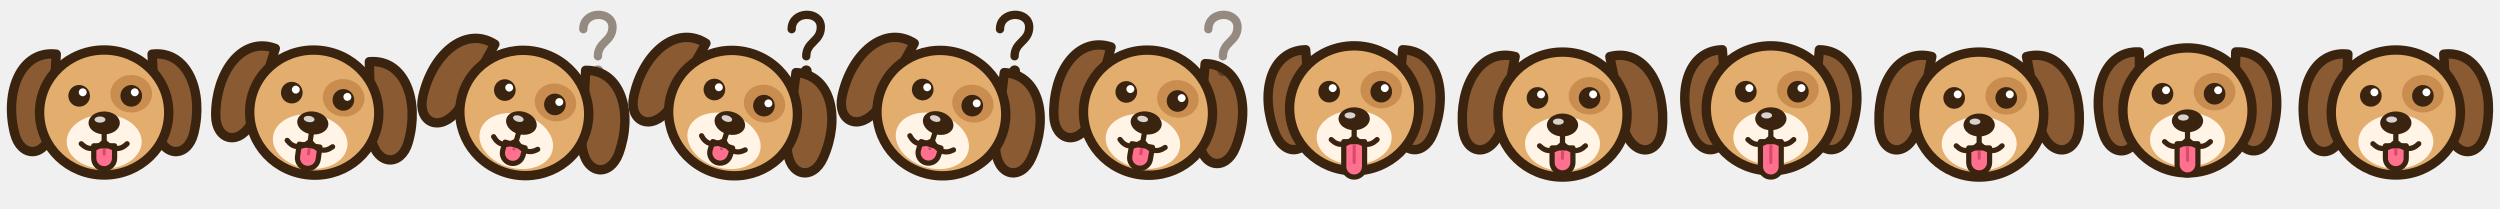
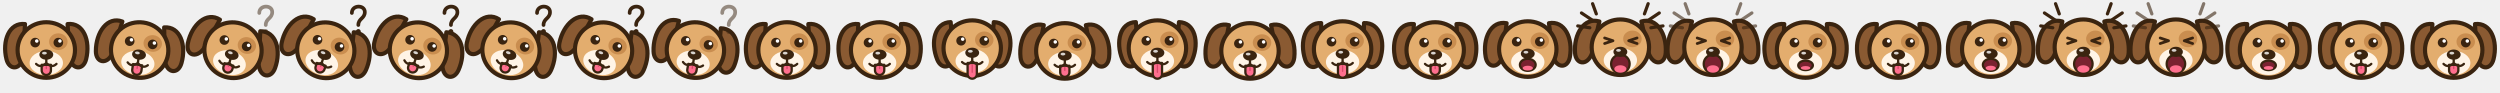
- <svg xmlns="http://www.w3.org/2000/svg" viewBox="0 0 1200 100" width="1200" height="100">
+ <svg xmlns="http://www.w3.org/2000/svg" viewBox="0 0 2700 100" width="2700" height="100">
  <g transform="translate(0 0)">
    <g transform="translate(0 0) rotate(0 50 60)">
      <path d="M27 26C10 24 2 44 7 64C10 76 22 76 25 62Z" fill="#8a5a32" stroke="#3a2410" stroke-width="4.5" stroke-linejoin="round" transform="rotate(0 26 28)" />
      <path d="M73 26C90 24 98 44 93 64C90 76 78 76 75 62Z" fill="#8a5a32" stroke="#3a2410" stroke-width="4.5" stroke-linejoin="round" transform="rotate(0 74 28)" />
      <ellipse cx="50" cy="54" rx="31" ry="30" fill="#e3ad6e" stroke="#3a2410" stroke-width="4.5" />
      <ellipse cx="63" cy="45" rx="10" ry="9" fill="#c98d4f" />
      <ellipse cx="50" cy="68" rx="18" ry="13" fill="#fff4e6" />
      <circle cx="38" cy="46" r="5.2" fill="#3a2410" />
      <circle cx="39.7" cy="44.3" r="1.9" fill="#fff" />
      <circle cx="63" cy="46" r="5.2" fill="#3a2410" />
      <circle cx="64.7" cy="44.3" r="1.9" fill="#fff" />
      <path d="M45 70H55V76A5 5 0 0 1 45 76Z" fill="#ff6f8e" stroke="#3a2410" stroke-width="2.5" stroke-linejoin="round" />
      <path d="M50 72V74" stroke="#d94a6a" stroke-width="1.5" stroke-linecap="round" />
      <path d="M50 63V68M50 68Q44 74 39 69M50 68Q56 74 61 69" fill="none" stroke="#3a2410" stroke-width="2.5" stroke-linecap="round" />
      <ellipse cx="50" cy="59" rx="7.5" ry="5.5" fill="#3a2410" />
      <ellipse cx="48" cy="57.4" rx="2.6" ry="1.5" fill="#fff" opacity="0.8" />
    </g>
  </g>
  <g transform="translate(100 0)">
    <g transform="translate(0 0) rotate(8 50 60)">
      <path d="M27 26C10 24 2 44 7 64C10 76 22 76 25 62Z" fill="#8a5a32" stroke="#3a2410" stroke-width="4.5" stroke-linejoin="round" transform="rotate(6 26 28)" />
      <path d="M73 26C90 24 98 44 93 64C90 76 78 76 75 62Z" fill="#8a5a32" stroke="#3a2410" stroke-width="4.5" stroke-linejoin="round" transform="rotate(-6 74 28)" />
      <ellipse cx="50" cy="54" rx="31" ry="30" fill="#e3ad6e" stroke="#3a2410" stroke-width="4.5" />
      <ellipse cx="63" cy="45" rx="10" ry="9" fill="#c98d4f" />
      <ellipse cx="50" cy="68" rx="18" ry="13" fill="#fff4e6" />
      <circle cx="38" cy="46" r="5.2" fill="#3a2410" />
      <circle cx="39.7" cy="44.3" r="1.9" fill="#fff" />
      <circle cx="63" cy="46" r="5.2" fill="#3a2410" />
      <circle cx="64.7" cy="44.3" r="1.9" fill="#fff" />
      <path d="M45 70H55V76A5 5 0 0 1 45 76Z" fill="#ff6f8e" stroke="#3a2410" stroke-width="2.5" stroke-linejoin="round" />
      <path d="M50 72V74" stroke="#d94a6a" stroke-width="1.5" stroke-linecap="round" />
      <path d="M50 63V68M50 68Q44 74 39 69M50 68Q56 74 61 69" fill="none" stroke="#3a2410" stroke-width="2.5" stroke-linecap="round" />
      <ellipse cx="50" cy="59" rx="7.5" ry="5.5" fill="#3a2410" />
      <ellipse cx="48" cy="57.4" rx="2.6" ry="1.5" fill="#fff" opacity="0.8" />
    </g>
  </g>
  <g transform="translate(200 0)">
    <g transform="translate(0 0) rotate(16 50 60)">
      <path d="M27 26C10 24 2 44 7 64C10 76 22 76 25 62Z" fill="#8a5a32" stroke="#3a2410" stroke-width="4.5" stroke-linejoin="round" transform="rotate(10 26 28)" />
      <path d="M73 26C90 24 98 44 93 64C90 76 78 76 75 62Z" fill="#8a5a32" stroke="#3a2410" stroke-width="4.5" stroke-linejoin="round" transform="rotate(-10 74 28)" />
      <ellipse cx="50" cy="54" rx="31" ry="30" fill="#e3ad6e" stroke="#3a2410" stroke-width="4.5" />
      <ellipse cx="63" cy="45" rx="10" ry="9" fill="#c98d4f" />
      <ellipse cx="50" cy="68" rx="18" ry="13" fill="#fff4e6" />
      <circle cx="38" cy="46" r="5.2" fill="#3a2410" />
      <circle cx="39.7" cy="44.3" r="1.9" fill="#fff" />
      <circle cx="63" cy="46" r="5.2" fill="#3a2410" />
      <circle cx="64.7" cy="44.3" r="1.9" fill="#fff" />
      <path d="M45 70H55V74A5 5 0 0 1 45 74Z" fill="#ff6f8e" stroke="#3a2410" stroke-width="2.5" stroke-linejoin="round" />
      <path d="M50 72V72" stroke="#d94a6a" stroke-width="1.5" stroke-linecap="round" />
      <path d="M50 63V68M50 68Q44 74 39 69M50 68Q56 74 61 69" fill="none" stroke="#3a2410" stroke-width="2.5" stroke-linecap="round" />
      <ellipse cx="50" cy="59" rx="7.5" ry="5.5" fill="#3a2410" />
      <ellipse cx="48" cy="57.4" rx="2.6" ry="1.5" fill="#fff" opacity="0.8" />
    </g>
    <g opacity="0.5" fill="none" stroke="#3a2410" stroke-width="4" stroke-linecap="round">
      <path d="M80 14C80 5 94 5 94 13C94 20 87 20 87 27" />
    </g>
    <circle cx="87" cy="34" r="2.6" fill="#3a2410" opacity="0.5" />
  </g>
  <g transform="translate(300 0)">
    <g transform="translate(0 0) rotate(18 50 60)">
      <path d="M27 26C10 24 2 44 7 64C10 76 22 76 25 62Z" fill="#8a5a32" stroke="#3a2410" stroke-width="4.5" stroke-linejoin="round" transform="rotate(8 26 28)" />
      <path d="M73 26C90 24 98 44 93 64C90 76 78 76 75 62Z" fill="#8a5a32" stroke="#3a2410" stroke-width="4.5" stroke-linejoin="round" transform="rotate(-8 74 28)" />
      <ellipse cx="50" cy="54" rx="31" ry="30" fill="#e3ad6e" stroke="#3a2410" stroke-width="4.5" />
      <ellipse cx="63" cy="45" rx="10" ry="9" fill="#c98d4f" />
      <ellipse cx="50" cy="68" rx="18" ry="13" fill="#fff4e6" />
      <circle cx="38" cy="46" r="5.2" fill="#3a2410" />
      <circle cx="39.7" cy="44.3" r="1.9" fill="#fff" />
      <circle cx="63" cy="46" r="5.2" fill="#3a2410" />
      <circle cx="64.7" cy="44.3" r="1.9" fill="#fff" />
      <path d="M45 70H55V74A5 5 0 0 1 45 74Z" fill="#ff6f8e" stroke="#3a2410" stroke-width="2.5" stroke-linejoin="round" />
      <path d="M50 72V72" stroke="#d94a6a" stroke-width="1.5" stroke-linecap="round" />
      <path d="M50 63V68M50 68Q44 74 39 69M50 68Q56 74 61 69" fill="none" stroke="#3a2410" stroke-width="2.5" stroke-linecap="round" />
      <ellipse cx="50" cy="59" rx="7.5" ry="5.5" fill="#3a2410" />
      <ellipse cx="48" cy="57.4" rx="2.6" ry="1.5" fill="#fff" opacity="0.8" />
    </g>
    <g opacity="1" fill="none" stroke="#3a2410" stroke-width="4" stroke-linecap="round">
      <path d="M80 14C80 5 94 5 94 13C94 20 87 20 87 27" />
    </g>
    <circle cx="87" cy="34" r="2.6" fill="#3a2410" opacity="1" />
  </g>
  <g transform="translate(400 0)">
    <g transform="translate(0 0) rotate(18 50 60)">
      <path d="M27 26C10 24 2 44 7 64C10 76 22 76 25 62Z" fill="#8a5a32" stroke="#3a2410" stroke-width="4.5" stroke-linejoin="round" transform="rotate(8 26 28)" />
      <path d="M73 26C90 24 98 44 93 64C90 76 78 76 75 62Z" fill="#8a5a32" stroke="#3a2410" stroke-width="4.5" stroke-linejoin="round" transform="rotate(-8 74 28)" />
      <ellipse cx="50" cy="54" rx="31" ry="30" fill="#e3ad6e" stroke="#3a2410" stroke-width="4.5" />
      <ellipse cx="63" cy="45" rx="10" ry="9" fill="#c98d4f" />
      <ellipse cx="50" cy="68" rx="18" ry="13" fill="#fff4e6" />
      <circle cx="38" cy="46" r="5.2" fill="#3a2410" />
      <circle cx="39.7" cy="44.3" r="1.9" fill="#fff" />
      <circle cx="63" cy="46" r="5.2" fill="#3a2410" />
      <circle cx="64.7" cy="44.3" r="1.9" fill="#fff" />
      <path d="M45 70H55V74A5 5 0 0 1 45 74Z" fill="#ff6f8e" stroke="#3a2410" stroke-width="2.5" stroke-linejoin="round" />
      <path d="M50 72V72" stroke="#d94a6a" stroke-width="1.5" stroke-linecap="round" />
      <path d="M50 63V68M50 68Q44 74 39 69M50 68Q56 74 61 69" fill="none" stroke="#3a2410" stroke-width="2.5" stroke-linecap="round" />
      <ellipse cx="50" cy="59" rx="7.5" ry="5.5" fill="#3a2410" />
      <ellipse cx="48" cy="57.4" rx="2.6" ry="1.5" fill="#fff" opacity="0.8" />
    </g>
    <g opacity="1" fill="none" stroke="#3a2410" stroke-width="4" stroke-linecap="round">
      <path d="M80 14C80 5 94 5 94 13C94 20 87 20 87 27" />
    </g>
    <circle cx="87" cy="34" r="2.6" fill="#3a2410" opacity="1" />
  </g>
  <g transform="translate(500 0)">
+     <g transform="translate(0 0) rotate(18 50 60)">
+       <path d="M27 26C10 24 2 44 7 64C10 76 22 76 25 62Z" fill="#8a5a32" stroke="#3a2410" stroke-width="4.5" stroke-linejoin="round" transform="rotate(8 26 28)" />
+       <path d="M73 26C90 24 98 44 93 64C90 76 78 76 75 62Z" fill="#8a5a32" stroke="#3a2410" stroke-width="4.5" stroke-linejoin="round" transform="rotate(-8 74 28)" />
+       <ellipse cx="50" cy="54" rx="31" ry="30" fill="#e3ad6e" stroke="#3a2410" stroke-width="4.5" />
+       <ellipse cx="63" cy="45" rx="10" ry="9" fill="#c98d4f" />
+       <ellipse cx="50" cy="68" rx="18" ry="13" fill="#fff4e6" />
+       <circle cx="38" cy="46" r="5.2" fill="#3a2410" />
+       <circle cx="39.7" cy="44.3" r="1.9" fill="#fff" />
+       <circle cx="63" cy="46" r="5.2" fill="#3a2410" />
+       <circle cx="64.7" cy="44.3" r="1.9" fill="#fff" />
+       <path d="M45 70H55V74A5 5 0 0 1 45 74Z" fill="#ff6f8e" stroke="#3a2410" stroke-width="2.5" stroke-linejoin="round" />
+       <path d="M50 72V72" stroke="#d94a6a" stroke-width="1.5" stroke-linecap="round" />
+       <path d="M50 63V68M50 68Q44 74 39 69M50 68Q56 74 61 69" fill="none" stroke="#3a2410" stroke-width="2.5" stroke-linecap="round" />
+       <ellipse cx="50" cy="59" rx="7.5" ry="5.5" fill="#3a2410" />
+       <ellipse cx="48" cy="57.4" rx="2.6" ry="1.5" fill="#fff" opacity="0.8" />
+     </g>
+     <g opacity="1" fill="none" stroke="#3a2410" stroke-width="4" stroke-linecap="round">
+       <path d="M80 14C80 5 94 5 94 13C94 20 87 20 87 27" />
+     </g>
+     <circle cx="87" cy="34" r="2.6" fill="#3a2410" opacity="1" />
+   </g>
+   <g transform="translate(600 0)">
+     <g transform="translate(0 0) rotate(18 50 60)">
+       <path d="M27 26C10 24 2 44 7 64C10 76 22 76 25 62Z" fill="#8a5a32" stroke="#3a2410" stroke-width="4.5" stroke-linejoin="round" transform="rotate(8 26 28)" />
+       <path d="M73 26C90 24 98 44 93 64C90 76 78 76 75 62Z" fill="#8a5a32" stroke="#3a2410" stroke-width="4.5" stroke-linejoin="round" transform="rotate(-8 74 28)" />
+       <ellipse cx="50" cy="54" rx="31" ry="30" fill="#e3ad6e" stroke="#3a2410" stroke-width="4.5" />
+       <ellipse cx="63" cy="45" rx="10" ry="9" fill="#c98d4f" />
+       <ellipse cx="50" cy="68" rx="18" ry="13" fill="#fff4e6" />
+       <circle cx="38" cy="46" r="5.2" fill="#3a2410" />
+       <circle cx="39.7" cy="44.3" r="1.9" fill="#fff" />
+       <circle cx="63" cy="46" r="5.2" fill="#3a2410" />
+       <circle cx="64.7" cy="44.3" r="1.9" fill="#fff" />
+       <path d="M45 70H55V74A5 5 0 0 1 45 74Z" fill="#ff6f8e" stroke="#3a2410" stroke-width="2.5" stroke-linejoin="round" />
+       <path d="M50 72V72" stroke="#d94a6a" stroke-width="1.5" stroke-linecap="round" />
+       <path d="M50 63V68M50 68Q44 74 39 69M50 68Q56 74 61 69" fill="none" stroke="#3a2410" stroke-width="2.5" stroke-linecap="round" />
+       <ellipse cx="50" cy="59" rx="7.5" ry="5.5" fill="#3a2410" />
+       <ellipse cx="48" cy="57.4" rx="2.6" ry="1.5" fill="#fff" opacity="0.8" />
+     </g>
+     <g opacity="1" fill="none" stroke="#3a2410" stroke-width="4" stroke-linecap="round">
+       <path d="M80 14C80 5 94 5 94 13C94 20 87 20 87 27" />
+     </g>
+     <circle cx="87" cy="34" r="2.6" fill="#3a2410" opacity="1" />
+   </g>
+   <g transform="translate(700 0)">
    <g transform="translate(0 0) rotate(10 50 60)">
      <path d="M27 26C10 24 2 44 7 64C10 76 22 76 25 62Z" fill="#8a5a32" stroke="#3a2410" stroke-width="4.5" stroke-linejoin="round" transform="rotate(2 26 28)" />
      <path d="M73 26C90 24 98 44 93 64C90 76 78 76 75 62Z" fill="#8a5a32" stroke="#3a2410" stroke-width="4.5" stroke-linejoin="round" transform="rotate(-2 74 28)" />
      <ellipse cx="50" cy="54" rx="31" ry="30" fill="#e3ad6e" stroke="#3a2410" stroke-width="4.5" />
      <ellipse cx="63" cy="45" rx="10" ry="9" fill="#c98d4f" />
      <ellipse cx="50" cy="68" rx="18" ry="13" fill="#fff4e6" />
      <circle cx="38" cy="46" r="5.2" fill="#3a2410" />
      <circle cx="39.7" cy="44.3" r="1.9" fill="#fff" />
      <circle cx="63" cy="46" r="5.2" fill="#3a2410" />
      <circle cx="64.7" cy="44.3" r="1.9" fill="#fff" />
      <path d="M45 70H55V76A5 5 0 0 1 45 76Z" fill="#ff6f8e" stroke="#3a2410" stroke-width="2.5" stroke-linejoin="round" />
      <path d="M50 72V74" stroke="#d94a6a" stroke-width="1.5" stroke-linecap="round" />
      <path d="M50 63V68M50 68Q44 74 39 69M50 68Q56 74 61 69" fill="none" stroke="#3a2410" stroke-width="2.5" stroke-linecap="round" />
      <ellipse cx="50" cy="59" rx="7.5" ry="5.5" fill="#3a2410" />
      <ellipse cx="48" cy="57.4" rx="2.6" ry="1.5" fill="#fff" opacity="0.8" />
    </g>
    <g opacity="0.5" fill="none" stroke="#3a2410" stroke-width="4" stroke-linecap="round">
      <path d="M80 14C80 5 94 5 94 13C94 20 87 20 87 27" />
    </g>
    <circle cx="87" cy="34" r="2.6" fill="#3a2410" opacity="0.5" />
  </g>
-   <g transform="translate(600 0)">
+   <g transform="translate(800 0)">
+     <g transform="translate(0 0) rotate(0 50 60)">
+       <path d="M27 26C10 24 2 44 7 64C10 76 22 76 25 62Z" fill="#8a5a32" stroke="#3a2410" stroke-width="4.5" stroke-linejoin="round" transform="rotate(0 26 28)" />
+       <path d="M73 26C90 24 98 44 93 64C90 76 78 76 75 62Z" fill="#8a5a32" stroke="#3a2410" stroke-width="4.5" stroke-linejoin="round" transform="rotate(0 74 28)" />
+       <ellipse cx="50" cy="54" rx="31" ry="30" fill="#e3ad6e" stroke="#3a2410" stroke-width="4.5" />
+       <ellipse cx="63" cy="45" rx="10" ry="9" fill="#c98d4f" />
+       <ellipse cx="50" cy="68" rx="18" ry="13" fill="#fff4e6" />
+       <circle cx="38" cy="46" r="5.2" fill="#3a2410" />
+       <circle cx="39.7" cy="44.3" r="1.9" fill="#fff" />
+       <circle cx="63" cy="46" r="5.2" fill="#3a2410" />
+       <circle cx="64.7" cy="44.3" r="1.9" fill="#fff" />
+       <path d="M45 70H55V76A5 5 0 0 1 45 76Z" fill="#ff6f8e" stroke="#3a2410" stroke-width="2.5" stroke-linejoin="round" />
+       <path d="M50 72V74" stroke="#d94a6a" stroke-width="1.5" stroke-linecap="round" />
+       <path d="M50 63V68M50 68Q44 74 39 69M50 68Q56 74 61 69" fill="none" stroke="#3a2410" stroke-width="2.5" stroke-linecap="round" />
+       <ellipse cx="50" cy="59" rx="7.5" ry="5.5" fill="#3a2410" />
+       <ellipse cx="48" cy="57.4" rx="2.6" ry="1.5" fill="#fff" opacity="0.8" />
+     </g>
+   </g>
+   <g transform="translate(900 0)">
+     <g transform="translate(0 0) rotate(0 50 60)">
+       <path d="M27 26C10 24 2 44 7 64C10 76 22 76 25 62Z" fill="#8a5a32" stroke="#3a2410" stroke-width="4.5" stroke-linejoin="round" transform="rotate(0 26 28)" />
+       <path d="M73 26C90 24 98 44 93 64C90 76 78 76 75 62Z" fill="#8a5a32" stroke="#3a2410" stroke-width="4.5" stroke-linejoin="round" transform="rotate(0 74 28)" />
+       <ellipse cx="50" cy="54" rx="31" ry="30" fill="#e3ad6e" stroke="#3a2410" stroke-width="4.5" />
+       <ellipse cx="63" cy="45" rx="10" ry="9" fill="#c98d4f" />
+       <ellipse cx="50" cy="68" rx="18" ry="13" fill="#fff4e6" />
+       <circle cx="38" cy="46" r="5.2" fill="#3a2410" />
+       <circle cx="39.7" cy="44.3" r="1.9" fill="#fff" />
+       <circle cx="63" cy="46" r="5.2" fill="#3a2410" />
+       <circle cx="64.7" cy="44.3" r="1.9" fill="#fff" />
+       <path d="M45 70H55V76A5 5 0 0 1 45 76Z" fill="#ff6f8e" stroke="#3a2410" stroke-width="2.5" stroke-linejoin="round" />
+       <path d="M50 72V74" stroke="#d94a6a" stroke-width="1.5" stroke-linecap="round" />
+       <path d="M50 63V68M50 68Q44 74 39 69M50 68Q56 74 61 69" fill="none" stroke="#3a2410" stroke-width="2.5" stroke-linecap="round" />
+       <ellipse cx="50" cy="59" rx="7.5" ry="5.5" fill="#3a2410" />
+       <ellipse cx="48" cy="57.4" rx="2.6" ry="1.5" fill="#fff" opacity="0.8" />
+     </g>
+   </g>
+   <g transform="translate(1000 0)">
    <g transform="translate(0 -2) rotate(0 50 60)">
      <path d="M27 26C10 24 2 44 7 64C10 76 22 76 25 62Z" fill="#8a5a32" stroke="#3a2410" stroke-width="4.5" stroke-linejoin="round" transform="rotate(-8 26 28)" />
      <path d="M73 26C90 24 98 44 93 64C90 76 78 76 75 62Z" fill="#8a5a32" stroke="#3a2410" stroke-width="4.5" stroke-linejoin="round" transform="rotate(8 74 28)" />
      <ellipse cx="50" cy="54" rx="31" ry="30" fill="#e3ad6e" stroke="#3a2410" stroke-width="4.5" />
      <ellipse cx="63" cy="45" rx="10" ry="9" fill="#c98d4f" />
      <ellipse cx="50" cy="68" rx="18" ry="13" fill="#fff4e6" />
      <circle cx="38" cy="46" r="5.2" fill="#3a2410" />
      <circle cx="39.7" cy="44.3" r="1.9" fill="#fff" />
      <circle cx="63" cy="46" r="5.2" fill="#3a2410" />
      <circle cx="64.7" cy="44.3" r="1.9" fill="#fff" />
      <path d="M45 70H55V82A5 5 0 0 1 45 82Z" fill="#ff6f8e" stroke="#3a2410" stroke-width="2.5" stroke-linejoin="round" />
      <path d="M50 72V80" stroke="#d94a6a" stroke-width="1.5" stroke-linecap="round" />
      <path d="M50 63V68M50 68Q44 74 39 69M50 68Q56 74 61 69" fill="none" stroke="#3a2410" stroke-width="2.5" stroke-linecap="round" />
      <ellipse cx="50" cy="59" rx="7.5" ry="5.5" fill="#3a2410" />
      <ellipse cx="48" cy="57.4" rx="2.6" ry="1.5" fill="#fff" opacity="0.8" />
    </g>
  </g>
-   <g transform="translate(700 0)">
+   <g transform="translate(1100 0)">
    <g transform="translate(0 1) rotate(0 50 60)">
      <path d="M27 26C10 24 2 44 7 64C10 76 22 76 25 62Z" fill="#8a5a32" stroke="#3a2410" stroke-width="4.5" stroke-linejoin="round" transform="rotate(8 26 28)" />
      <path d="M73 26C90 24 98 44 93 64C90 76 78 76 75 62Z" fill="#8a5a32" stroke="#3a2410" stroke-width="4.5" stroke-linejoin="round" transform="rotate(-8 74 28)" />
      <ellipse cx="50" cy="54" rx="31" ry="30" fill="#e3ad6e" stroke="#3a2410" stroke-width="4.5" />
      <ellipse cx="63" cy="45" rx="10" ry="9" fill="#c98d4f" />
      <ellipse cx="50" cy="68" rx="18" ry="13" fill="#fff4e6" />
      <circle cx="38" cy="46" r="5.2" fill="#3a2410" />
      <circle cx="39.7" cy="44.3" r="1.9" fill="#fff" />
      <circle cx="63" cy="46" r="5.2" fill="#3a2410" />
      <circle cx="64.7" cy="44.3" r="1.9" fill="#fff" />
      <path d="M45 70H55V77A5 5 0 0 1 45 77Z" fill="#ff6f8e" stroke="#3a2410" stroke-width="2.5" stroke-linejoin="round" />
      <path d="M50 72V75" stroke="#d94a6a" stroke-width="1.5" stroke-linecap="round" />
      <path d="M50 63V68M50 68Q44 74 39 69M50 68Q56 74 61 69" fill="none" stroke="#3a2410" stroke-width="2.5" stroke-linecap="round" />
      <ellipse cx="50" cy="59" rx="7.5" ry="5.5" fill="#3a2410" />
      <ellipse cx="48" cy="57.4" rx="2.6" ry="1.5" fill="#fff" opacity="0.8" />
    </g>
  </g>
-   <g transform="translate(800 0)">
+   <g transform="translate(1200 0)">
    <g transform="translate(0 -2) rotate(0 50 60)">
      <path d="M27 26C10 24 2 44 7 64C10 76 22 76 25 62Z" fill="#8a5a32" stroke="#3a2410" stroke-width="4.5" stroke-linejoin="round" transform="rotate(-8 26 28)" />
      <path d="M73 26C90 24 98 44 93 64C90 76 78 76 75 62Z" fill="#8a5a32" stroke="#3a2410" stroke-width="4.5" stroke-linejoin="round" transform="rotate(8 74 28)" />
      <ellipse cx="50" cy="54" rx="31" ry="30" fill="#e3ad6e" stroke="#3a2410" stroke-width="4.5" />
      <ellipse cx="63" cy="45" rx="10" ry="9" fill="#c98d4f" />
      <ellipse cx="50" cy="68" rx="18" ry="13" fill="#fff4e6" />
      <circle cx="38" cy="46" r="5.2" fill="#3a2410" />
      <circle cx="39.7" cy="44.3" r="1.9" fill="#fff" />
      <circle cx="63" cy="46" r="5.2" fill="#3a2410" />
      <circle cx="64.7" cy="44.3" r="1.9" fill="#fff" />
      <path d="M45 70H55V82A5 5 0 0 1 45 82Z" fill="#ff6f8e" stroke="#3a2410" stroke-width="2.5" stroke-linejoin="round" />
      <path d="M50 72V80" stroke="#d94a6a" stroke-width="1.5" stroke-linecap="round" />
      <path d="M50 63V68M50 68Q44 74 39 69M50 68Q56 74 61 69" fill="none" stroke="#3a2410" stroke-width="2.5" stroke-linecap="round" />
      <ellipse cx="50" cy="59" rx="7.5" ry="5.5" fill="#3a2410" />
      <ellipse cx="48" cy="57.4" rx="2.6" ry="1.5" fill="#fff" opacity="0.8" />
    </g>
  </g>
-   <g transform="translate(900 0)">
+   <g transform="translate(1300 0)">
    <g transform="translate(0 1) rotate(0 50 60)">
      <path d="M27 26C10 24 2 44 7 64C10 76 22 76 25 62Z" fill="#8a5a32" stroke="#3a2410" stroke-width="4.5" stroke-linejoin="round" transform="rotate(8 26 28)" />
      <path d="M73 26C90 24 98 44 93 64C90 76 78 76 75 62Z" fill="#8a5a32" stroke="#3a2410" stroke-width="4.5" stroke-linejoin="round" transform="rotate(-8 74 28)" />
      <ellipse cx="50" cy="54" rx="31" ry="30" fill="#e3ad6e" stroke="#3a2410" stroke-width="4.5" />
      <ellipse cx="63" cy="45" rx="10" ry="9" fill="#c98d4f" />
      <ellipse cx="50" cy="68" rx="18" ry="13" fill="#fff4e6" />
      <circle cx="38" cy="46" r="5.2" fill="#3a2410" />
      <circle cx="39.7" cy="44.3" r="1.9" fill="#fff" />
      <circle cx="63" cy="46" r="5.2" fill="#3a2410" />
      <circle cx="64.7" cy="44.3" r="1.9" fill="#fff" />
      <path d="M45 70H55V77A5 5 0 0 1 45 77Z" fill="#ff6f8e" stroke="#3a2410" stroke-width="2.5" stroke-linejoin="round" />
      <path d="M50 72V75" stroke="#d94a6a" stroke-width="1.5" stroke-linecap="round" />
      <path d="M50 63V68M50 68Q44 74 39 69M50 68Q56 74 61 69" fill="none" stroke="#3a2410" stroke-width="2.5" stroke-linecap="round" />
      <ellipse cx="50" cy="59" rx="7.5" ry="5.5" fill="#3a2410" />
      <ellipse cx="48" cy="57.4" rx="2.6" ry="1.5" fill="#fff" opacity="0.8" />
    </g>
  </g>
-   <g transform="translate(1000 0)">
+   <g transform="translate(1400 0)">
    <g transform="translate(0 -1) rotate(0 50 60)">
      <path d="M27 26C10 24 2 44 7 64C10 76 22 76 25 62Z" fill="#8a5a32" stroke="#3a2410" stroke-width="4.5" stroke-linejoin="round" transform="rotate(-4 26 28)" />
      <path d="M73 26C90 24 98 44 93 64C90 76 78 76 75 62Z" fill="#8a5a32" stroke="#3a2410" stroke-width="4.5" stroke-linejoin="round" transform="rotate(4 74 28)" />
      <ellipse cx="50" cy="54" rx="31" ry="30" fill="#e3ad6e" stroke="#3a2410" stroke-width="4.5" />
      <ellipse cx="63" cy="45" rx="10" ry="9" fill="#c98d4f" />
      <ellipse cx="50" cy="68" rx="18" ry="13" fill="#fff4e6" />
      <circle cx="38" cy="46" r="5.2" fill="#3a2410" />
      <circle cx="39.7" cy="44.3" r="1.9" fill="#fff" />
      <circle cx="63" cy="46" r="5.2" fill="#3a2410" />
      <circle cx="64.7" cy="44.3" r="1.9" fill="#fff" />
      <path d="M45 70H55V80A5 5 0 0 1 45 80Z" fill="#ff6f8e" stroke="#3a2410" stroke-width="2.5" stroke-linejoin="round" />
      <path d="M50 72V78" stroke="#d94a6a" stroke-width="1.5" stroke-linecap="round" />
      <path d="M50 63V68M50 68Q44 74 39 69M50 68Q56 74 61 69" fill="none" stroke="#3a2410" stroke-width="2.5" stroke-linecap="round" />
      <ellipse cx="50" cy="59" rx="7.5" ry="5.5" fill="#3a2410" />
      <ellipse cx="48" cy="57.4" rx="2.6" ry="1.5" fill="#fff" opacity="0.8" />
    </g>
  </g>
-   <g transform="translate(1100 0)">
+   <g transform="translate(1500 0)">
+     <g transform="translate(0 0) rotate(0 50 60)">
+       <path d="M27 26C10 24 2 44 7 64C10 76 22 76 25 62Z" fill="#8a5a32" stroke="#3a2410" stroke-width="4.5" stroke-linejoin="round" transform="rotate(0 26 28)" />
+       <path d="M73 26C90 24 98 44 93 64C90 76 78 76 75 62Z" fill="#8a5a32" stroke="#3a2410" stroke-width="4.5" stroke-linejoin="round" transform="rotate(0 74 28)" />
+       <ellipse cx="50" cy="54" rx="31" ry="30" fill="#e3ad6e" stroke="#3a2410" stroke-width="4.5" />
+       <ellipse cx="63" cy="45" rx="10" ry="9" fill="#c98d4f" />
+       <ellipse cx="50" cy="68" rx="18" ry="13" fill="#fff4e6" />
+       <circle cx="38" cy="46" r="5.2" fill="#3a2410" />
+       <circle cx="39.7" cy="44.3" r="1.9" fill="#fff" />
+       <circle cx="63" cy="46" r="5.2" fill="#3a2410" />
+       <circle cx="64.7" cy="44.3" r="1.9" fill="#fff" />
+       <path d="M45 70H55V76A5 5 0 0 1 45 76Z" fill="#ff6f8e" stroke="#3a2410" stroke-width="2.5" stroke-linejoin="round" />
+       <path d="M50 72V74" stroke="#d94a6a" stroke-width="1.5" stroke-linecap="round" />
+       <path d="M50 63V68M50 68Q44 74 39 69M50 68Q56 74 61 69" fill="none" stroke="#3a2410" stroke-width="2.5" stroke-linecap="round" />
+       <ellipse cx="50" cy="59" rx="7.5" ry="5.5" fill="#3a2410" />
+       <ellipse cx="48" cy="57.4" rx="2.6" ry="1.5" fill="#fff" opacity="0.8" />
+     </g>
+   </g>
+   <g transform="translate(1600 0)">
+     <g transform="translate(0 -1) rotate(0 50 60)">
+       <path d="M27 26C10 24 2 44 7 64C10 76 22 76 25 62Z" fill="#8a5a32" stroke="#3a2410" stroke-width="4.5" stroke-linejoin="round" transform="rotate(4 26 28)" />
+       <path d="M73 26C90 24 98 44 93 64C90 76 78 76 75 62Z" fill="#8a5a32" stroke="#3a2410" stroke-width="4.5" stroke-linejoin="round" transform="rotate(-4 74 28)" />
+       <ellipse cx="50" cy="54" rx="31" ry="30" fill="#e3ad6e" stroke="#3a2410" stroke-width="4.5" />
+       <ellipse cx="63" cy="45" rx="10" ry="9" fill="#c98d4f" />
+       <ellipse cx="50" cy="68" rx="18" ry="13" fill="#fff4e6" />
+       <circle cx="38" cy="46" r="5.2" fill="#3a2410" />
+       <circle cx="39.7" cy="44.3" r="1.9" fill="#fff" />
+       <circle cx="63" cy="46" r="5.2" fill="#3a2410" />
+       <circle cx="64.7" cy="44.3" r="1.9" fill="#fff" />
+       <ellipse cx="50" cy="71.0" rx="8.5" ry="6.5" fill="#7a2230" stroke="#3a2410" stroke-width="2.5" />
+       <ellipse cx="50" cy="74.575" rx="5.525" ry="2.6" fill="#ff6f8e" />
+       <ellipse cx="50" cy="59" rx="7.5" ry="5.5" fill="#3a2410" />
+       <ellipse cx="48" cy="57.4" rx="2.6" ry="1.5" fill="#fff" opacity="0.8" />
+     </g>
+   </g>
+   <g transform="translate(1700 0)">
+     <g transform="translate(0 -3) rotate(0 50 60)">
+       <path d="M27 26C10 24 2 44 7 64C10 76 22 76 25 62Z" fill="#8a5a32" stroke="#3a2410" stroke-width="4.5" stroke-linejoin="round" transform="rotate(10 26 28)" />
+       <path d="M73 26C90 24 98 44 93 64C90 76 78 76 75 62Z" fill="#8a5a32" stroke="#3a2410" stroke-width="4.5" stroke-linejoin="round" transform="rotate(-10 74 28)" />
+       <ellipse cx="50" cy="54" rx="31" ry="30" fill="#e3ad6e" stroke="#3a2410" stroke-width="4.5" />
+       <ellipse cx="63" cy="45" rx="10" ry="9" fill="#c98d4f" />
+       <ellipse cx="50" cy="68" rx="18" ry="13" fill="#fff4e6" />
+       <path d="M33 44 42 47 33 50" fill="none" stroke="#3a2410" stroke-width="3" stroke-linecap="round" stroke-linejoin="round" transform="" />
+       <path d="M58 44 67 47 58 50" fill="none" stroke="#3a2410" stroke-width="3" stroke-linecap="round" stroke-linejoin="round" transform="rotate(180 63 47)" />
+       <ellipse cx="50" cy="72" rx="10" ry="10" fill="#7a2230" stroke="#3a2410" stroke-width="2.5" />
+       <ellipse cx="50" cy="77.5" rx="6.5" ry="4.0" fill="#ff6f8e" />
+       <ellipse cx="50" cy="59" rx="7.5" ry="5.5" fill="#3a2410" />
+       <ellipse cx="48" cy="57.4" rx="2.6" ry="1.5" fill="#fff" opacity="0.8" />
+     </g>
+     <path d="M80 22 92 14M83 30 96 28M76 15 80 4M20 22 8 14M17 30 4 28M24 15 20 4" fill="none" stroke="#3a2410" stroke-width="3.5" stroke-linecap="round" opacity="1" />
+   </g>
+   <g transform="translate(1800 0)">
+     <g transform="translate(0 -3) rotate(0 50 60)">
+       <path d="M27 26C10 24 2 44 7 64C10 76 22 76 25 62Z" fill="#8a5a32" stroke="#3a2410" stroke-width="4.5" stroke-linejoin="round" transform="rotate(10 26 28)" />
+       <path d="M73 26C90 24 98 44 93 64C90 76 78 76 75 62Z" fill="#8a5a32" stroke="#3a2410" stroke-width="4.5" stroke-linejoin="round" transform="rotate(-10 74 28)" />
+       <ellipse cx="50" cy="54" rx="31" ry="30" fill="#e3ad6e" stroke="#3a2410" stroke-width="4.5" />
+       <ellipse cx="63" cy="45" rx="10" ry="9" fill="#c98d4f" />
+       <ellipse cx="50" cy="68" rx="18" ry="13" fill="#fff4e6" />
+       <path d="M33 44 42 47 33 50" fill="none" stroke="#3a2410" stroke-width="3" stroke-linecap="round" stroke-linejoin="round" transform="" />
+       <path d="M58 44 67 47 58 50" fill="none" stroke="#3a2410" stroke-width="3" stroke-linecap="round" stroke-linejoin="round" transform="rotate(180 63 47)" />
+       <ellipse cx="50" cy="72" rx="10" ry="10" fill="#7a2230" stroke="#3a2410" stroke-width="2.5" />
+       <ellipse cx="50" cy="77.5" rx="6.5" ry="4.0" fill="#ff6f8e" />
+       <ellipse cx="50" cy="59" rx="7.5" ry="5.5" fill="#3a2410" />
+       <ellipse cx="48" cy="57.4" rx="2.6" ry="1.5" fill="#fff" opacity="0.8" />
+     </g>
+     <path d="M80 22 92 14M83 30 96 28M76 15 80 4M20 22 8 14M17 30 4 28M24 15 20 4" fill="none" stroke="#3a2410" stroke-width="3.5" stroke-linecap="round" opacity="0.6" />
+   </g>
+   <g transform="translate(1900 0)">
+     <g transform="translate(0 0) rotate(0 50 60)">
+       <path d="M27 26C10 24 2 44 7 64C10 76 22 76 25 62Z" fill="#8a5a32" stroke="#3a2410" stroke-width="4.5" stroke-linejoin="round" transform="rotate(0 26 28)" />
+       <path d="M73 26C90 24 98 44 93 64C90 76 78 76 75 62Z" fill="#8a5a32" stroke="#3a2410" stroke-width="4.5" stroke-linejoin="round" transform="rotate(0 74 28)" />
+       <ellipse cx="50" cy="54" rx="31" ry="30" fill="#e3ad6e" stroke="#3a2410" stroke-width="4.5" />
+       <ellipse cx="63" cy="45" rx="10" ry="9" fill="#c98d4f" />
+       <ellipse cx="50" cy="68" rx="18" ry="13" fill="#fff4e6" />
+       <circle cx="38" cy="46" r="5.2" fill="#3a2410" />
+       <circle cx="39.7" cy="44.3" r="1.9" fill="#fff" />
+       <circle cx="63" cy="46" r="5.2" fill="#3a2410" />
+       <circle cx="64.7" cy="44.3" r="1.9" fill="#fff" />
+       <ellipse cx="50" cy="70.6" rx="7.9" ry="5.1" fill="#7a2230" stroke="#3a2410" stroke-width="2.5" />
+       <ellipse cx="50" cy="73.405" rx="5.135" ry="2.04" fill="#ff6f8e" />
+       <ellipse cx="50" cy="59" rx="7.5" ry="5.5" fill="#3a2410" />
+       <ellipse cx="48" cy="57.4" rx="2.6" ry="1.5" fill="#fff" opacity="0.8" />
+     </g>
+   </g>
+   <g transform="translate(2000 0)">
+     <g transform="translate(0 0) rotate(0 50 60)">
+       <path d="M27 26C10 24 2 44 7 64C10 76 22 76 25 62Z" fill="#8a5a32" stroke="#3a2410" stroke-width="4.5" stroke-linejoin="round" transform="rotate(0 26 28)" />
+       <path d="M73 26C90 24 98 44 93 64C90 76 78 76 75 62Z" fill="#8a5a32" stroke="#3a2410" stroke-width="4.5" stroke-linejoin="round" transform="rotate(0 74 28)" />
+       <ellipse cx="50" cy="54" rx="31" ry="30" fill="#e3ad6e" stroke="#3a2410" stroke-width="4.5" />
+       <ellipse cx="63" cy="45" rx="10" ry="9" fill="#c98d4f" />
+       <ellipse cx="50" cy="68" rx="18" ry="13" fill="#fff4e6" />
+       <circle cx="38" cy="46" r="5.2" fill="#3a2410" />
+       <circle cx="39.7" cy="44.3" r="1.9" fill="#fff" />
+       <circle cx="63" cy="46" r="5.2" fill="#3a2410" />
+       <circle cx="64.7" cy="44.3" r="1.9" fill="#fff" />
+       <path d="M45 70H55V76A5 5 0 0 1 45 76Z" fill="#ff6f8e" stroke="#3a2410" stroke-width="2.5" stroke-linejoin="round" />
+       <path d="M50 72V74" stroke="#d94a6a" stroke-width="1.5" stroke-linecap="round" />
+       <path d="M50 63V68M50 68Q44 74 39 69M50 68Q56 74 61 69" fill="none" stroke="#3a2410" stroke-width="2.5" stroke-linecap="round" />
+       <ellipse cx="50" cy="59" rx="7.5" ry="5.5" fill="#3a2410" />
+       <ellipse cx="48" cy="57.4" rx="2.6" ry="1.5" fill="#fff" opacity="0.8" />
+     </g>
+   </g>
+   <g transform="translate(2100 0)">
+     <g transform="translate(0 -1) rotate(0 50 60)">
+       <path d="M27 26C10 24 2 44 7 64C10 76 22 76 25 62Z" fill="#8a5a32" stroke="#3a2410" stroke-width="4.5" stroke-linejoin="round" transform="rotate(4 26 28)" />
+       <path d="M73 26C90 24 98 44 93 64C90 76 78 76 75 62Z" fill="#8a5a32" stroke="#3a2410" stroke-width="4.5" stroke-linejoin="round" transform="rotate(-4 74 28)" />
+       <ellipse cx="50" cy="54" rx="31" ry="30" fill="#e3ad6e" stroke="#3a2410" stroke-width="4.5" />
+       <ellipse cx="63" cy="45" rx="10" ry="9" fill="#c98d4f" />
+       <ellipse cx="50" cy="68" rx="18" ry="13" fill="#fff4e6" />
+       <circle cx="38" cy="46" r="5.2" fill="#3a2410" />
+       <circle cx="39.7" cy="44.3" r="1.9" fill="#fff" />
+       <circle cx="63" cy="46" r="5.2" fill="#3a2410" />
+       <circle cx="64.7" cy="44.3" r="1.9" fill="#fff" />
+       <ellipse cx="50" cy="71.0" rx="8.5" ry="6.5" fill="#7a2230" stroke="#3a2410" stroke-width="2.5" />
+       <ellipse cx="50" cy="74.575" rx="5.525" ry="2.6" fill="#ff6f8e" />
+       <ellipse cx="50" cy="59" rx="7.5" ry="5.5" fill="#3a2410" />
+       <ellipse cx="48" cy="57.4" rx="2.6" ry="1.5" fill="#fff" opacity="0.8" />
+     </g>
+   </g>
+   <g transform="translate(2200 0)">
+     <g transform="translate(0 -3) rotate(0 50 60)">
+       <path d="M27 26C10 24 2 44 7 64C10 76 22 76 25 62Z" fill="#8a5a32" stroke="#3a2410" stroke-width="4.5" stroke-linejoin="round" transform="rotate(10 26 28)" />
+       <path d="M73 26C90 24 98 44 93 64C90 76 78 76 75 62Z" fill="#8a5a32" stroke="#3a2410" stroke-width="4.5" stroke-linejoin="round" transform="rotate(-10 74 28)" />
+       <ellipse cx="50" cy="54" rx="31" ry="30" fill="#e3ad6e" stroke="#3a2410" stroke-width="4.5" />
+       <ellipse cx="63" cy="45" rx="10" ry="9" fill="#c98d4f" />
+       <ellipse cx="50" cy="68" rx="18" ry="13" fill="#fff4e6" />
+       <path d="M33 44 42 47 33 50" fill="none" stroke="#3a2410" stroke-width="3" stroke-linecap="round" stroke-linejoin="round" transform="" />
+       <path d="M58 44 67 47 58 50" fill="none" stroke="#3a2410" stroke-width="3" stroke-linecap="round" stroke-linejoin="round" transform="rotate(180 63 47)" />
+       <ellipse cx="50" cy="72" rx="10" ry="10" fill="#7a2230" stroke="#3a2410" stroke-width="2.5" />
+       <ellipse cx="50" cy="77.5" rx="6.5" ry="4.0" fill="#ff6f8e" />
+       <ellipse cx="50" cy="59" rx="7.5" ry="5.5" fill="#3a2410" />
+       <ellipse cx="48" cy="57.4" rx="2.6" ry="1.5" fill="#fff" opacity="0.8" />
+     </g>
+     <path d="M80 22 92 14M83 30 96 28M76 15 80 4M20 22 8 14M17 30 4 28M24 15 20 4" fill="none" stroke="#3a2410" stroke-width="3.5" stroke-linecap="round" opacity="1" />
+   </g>
+   <g transform="translate(2300 0)">
+     <g transform="translate(0 -3) rotate(0 50 60)">
+       <path d="M27 26C10 24 2 44 7 64C10 76 22 76 25 62Z" fill="#8a5a32" stroke="#3a2410" stroke-width="4.5" stroke-linejoin="round" transform="rotate(10 26 28)" />
+       <path d="M73 26C90 24 98 44 93 64C90 76 78 76 75 62Z" fill="#8a5a32" stroke="#3a2410" stroke-width="4.5" stroke-linejoin="round" transform="rotate(-10 74 28)" />
+       <ellipse cx="50" cy="54" rx="31" ry="30" fill="#e3ad6e" stroke="#3a2410" stroke-width="4.5" />
+       <ellipse cx="63" cy="45" rx="10" ry="9" fill="#c98d4f" />
+       <ellipse cx="50" cy="68" rx="18" ry="13" fill="#fff4e6" />
+       <path d="M33 44 42 47 33 50" fill="none" stroke="#3a2410" stroke-width="3" stroke-linecap="round" stroke-linejoin="round" transform="" />
+       <path d="M58 44 67 47 58 50" fill="none" stroke="#3a2410" stroke-width="3" stroke-linecap="round" stroke-linejoin="round" transform="rotate(180 63 47)" />
+       <ellipse cx="50" cy="72" rx="10" ry="10" fill="#7a2230" stroke="#3a2410" stroke-width="2.5" />
+       <ellipse cx="50" cy="77.5" rx="6.5" ry="4.0" fill="#ff6f8e" />
+       <ellipse cx="50" cy="59" rx="7.5" ry="5.5" fill="#3a2410" />
+       <ellipse cx="48" cy="57.4" rx="2.6" ry="1.5" fill="#fff" opacity="0.8" />
+     </g>
+     <path d="M80 22 92 14M83 30 96 28M76 15 80 4M20 22 8 14M17 30 4 28M24 15 20 4" fill="none" stroke="#3a2410" stroke-width="3.5" stroke-linecap="round" opacity="0.6" />
+   </g>
+   <g transform="translate(2400 0)">
+     <g transform="translate(0 0) rotate(0 50 60)">
+       <path d="M27 26C10 24 2 44 7 64C10 76 22 76 25 62Z" fill="#8a5a32" stroke="#3a2410" stroke-width="4.5" stroke-linejoin="round" transform="rotate(0 26 28)" />
+       <path d="M73 26C90 24 98 44 93 64C90 76 78 76 75 62Z" fill="#8a5a32" stroke="#3a2410" stroke-width="4.5" stroke-linejoin="round" transform="rotate(0 74 28)" />
+       <ellipse cx="50" cy="54" rx="31" ry="30" fill="#e3ad6e" stroke="#3a2410" stroke-width="4.5" />
+       <ellipse cx="63" cy="45" rx="10" ry="9" fill="#c98d4f" />
+       <ellipse cx="50" cy="68" rx="18" ry="13" fill="#fff4e6" />
+       <circle cx="38" cy="46" r="5.2" fill="#3a2410" />
+       <circle cx="39.7" cy="44.3" r="1.9" fill="#fff" />
+       <circle cx="63" cy="46" r="5.2" fill="#3a2410" />
+       <circle cx="64.7" cy="44.3" r="1.9" fill="#fff" />
+       <ellipse cx="50" cy="70.6" rx="7.9" ry="5.1" fill="#7a2230" stroke="#3a2410" stroke-width="2.5" />
+       <ellipse cx="50" cy="73.405" rx="5.135" ry="2.04" fill="#ff6f8e" />
+       <ellipse cx="50" cy="59" rx="7.5" ry="5.5" fill="#3a2410" />
+       <ellipse cx="48" cy="57.4" rx="2.6" ry="1.5" fill="#fff" opacity="0.8" />
+     </g>
+   </g>
+   <g transform="translate(2500 0)">
+     <g transform="translate(0 0) rotate(0 50 60)">
+       <path d="M27 26C10 24 2 44 7 64C10 76 22 76 25 62Z" fill="#8a5a32" stroke="#3a2410" stroke-width="4.5" stroke-linejoin="round" transform="rotate(0 26 28)" />
+       <path d="M73 26C90 24 98 44 93 64C90 76 78 76 75 62Z" fill="#8a5a32" stroke="#3a2410" stroke-width="4.5" stroke-linejoin="round" transform="rotate(0 74 28)" />
+       <ellipse cx="50" cy="54" rx="31" ry="30" fill="#e3ad6e" stroke="#3a2410" stroke-width="4.5" />
+       <ellipse cx="63" cy="45" rx="10" ry="9" fill="#c98d4f" />
+       <ellipse cx="50" cy="68" rx="18" ry="13" fill="#fff4e6" />
+       <circle cx="38" cy="46" r="5.2" fill="#3a2410" />
+       <circle cx="39.7" cy="44.3" r="1.9" fill="#fff" />
+       <circle cx="63" cy="46" r="5.2" fill="#3a2410" />
+       <circle cx="64.7" cy="44.3" r="1.9" fill="#fff" />
+       <path d="M45 70H55V76A5 5 0 0 1 45 76Z" fill="#ff6f8e" stroke="#3a2410" stroke-width="2.5" stroke-linejoin="round" />
+       <path d="M50 72V74" stroke="#d94a6a" stroke-width="1.5" stroke-linecap="round" />
+       <path d="M50 63V68M50 68Q44 74 39 69M50 68Q56 74 61 69" fill="none" stroke="#3a2410" stroke-width="2.5" stroke-linecap="round" />
+       <ellipse cx="50" cy="59" rx="7.5" ry="5.5" fill="#3a2410" />
+       <ellipse cx="48" cy="57.4" rx="2.6" ry="1.5" fill="#fff" opacity="0.8" />
+     </g>
+   </g>
+   <g transform="translate(2600 0)">
    <g transform="translate(0 0) rotate(0 50 60)">
      <path d="M27 26C10 24 2 44 7 64C10 76 22 76 25 62Z" fill="#8a5a32" stroke="#3a2410" stroke-width="4.5" stroke-linejoin="round" transform="rotate(0 26 28)" />
      <path d="M73 26C90 24 98 44 93 64C90 76 78 76 75 62Z" fill="#8a5a32" stroke="#3a2410" stroke-width="4.5" stroke-linejoin="round" transform="rotate(0 74 28)" />
      <ellipse cx="50" cy="54" rx="31" ry="30" fill="#e3ad6e" stroke="#3a2410" stroke-width="4.5" />
      <ellipse cx="63" cy="45" rx="10" ry="9" fill="#c98d4f" />
      <ellipse cx="50" cy="68" rx="18" ry="13" fill="#fff4e6" />
      <circle cx="38" cy="46" r="5.2" fill="#3a2410" />
      <circle cx="39.7" cy="44.3" r="1.9" fill="#fff" />
      <circle cx="63" cy="46" r="5.2" fill="#3a2410" />
      <circle cx="64.7" cy="44.3" r="1.9" fill="#fff" />
      <path d="M45 70H55V76A5 5 0 0 1 45 76Z" fill="#ff6f8e" stroke="#3a2410" stroke-width="2.5" stroke-linejoin="round" />
      <path d="M50 72V74" stroke="#d94a6a" stroke-width="1.5" stroke-linecap="round" />
      <path d="M50 63V68M50 68Q44 74 39 69M50 68Q56 74 61 69" fill="none" stroke="#3a2410" stroke-width="2.5" stroke-linecap="round" />
      <ellipse cx="50" cy="59" rx="7.5" ry="5.5" fill="#3a2410" />
      <ellipse cx="48" cy="57.4" rx="2.6" ry="1.5" fill="#fff" opacity="0.8" />
    </g>
  </g>
</svg>
